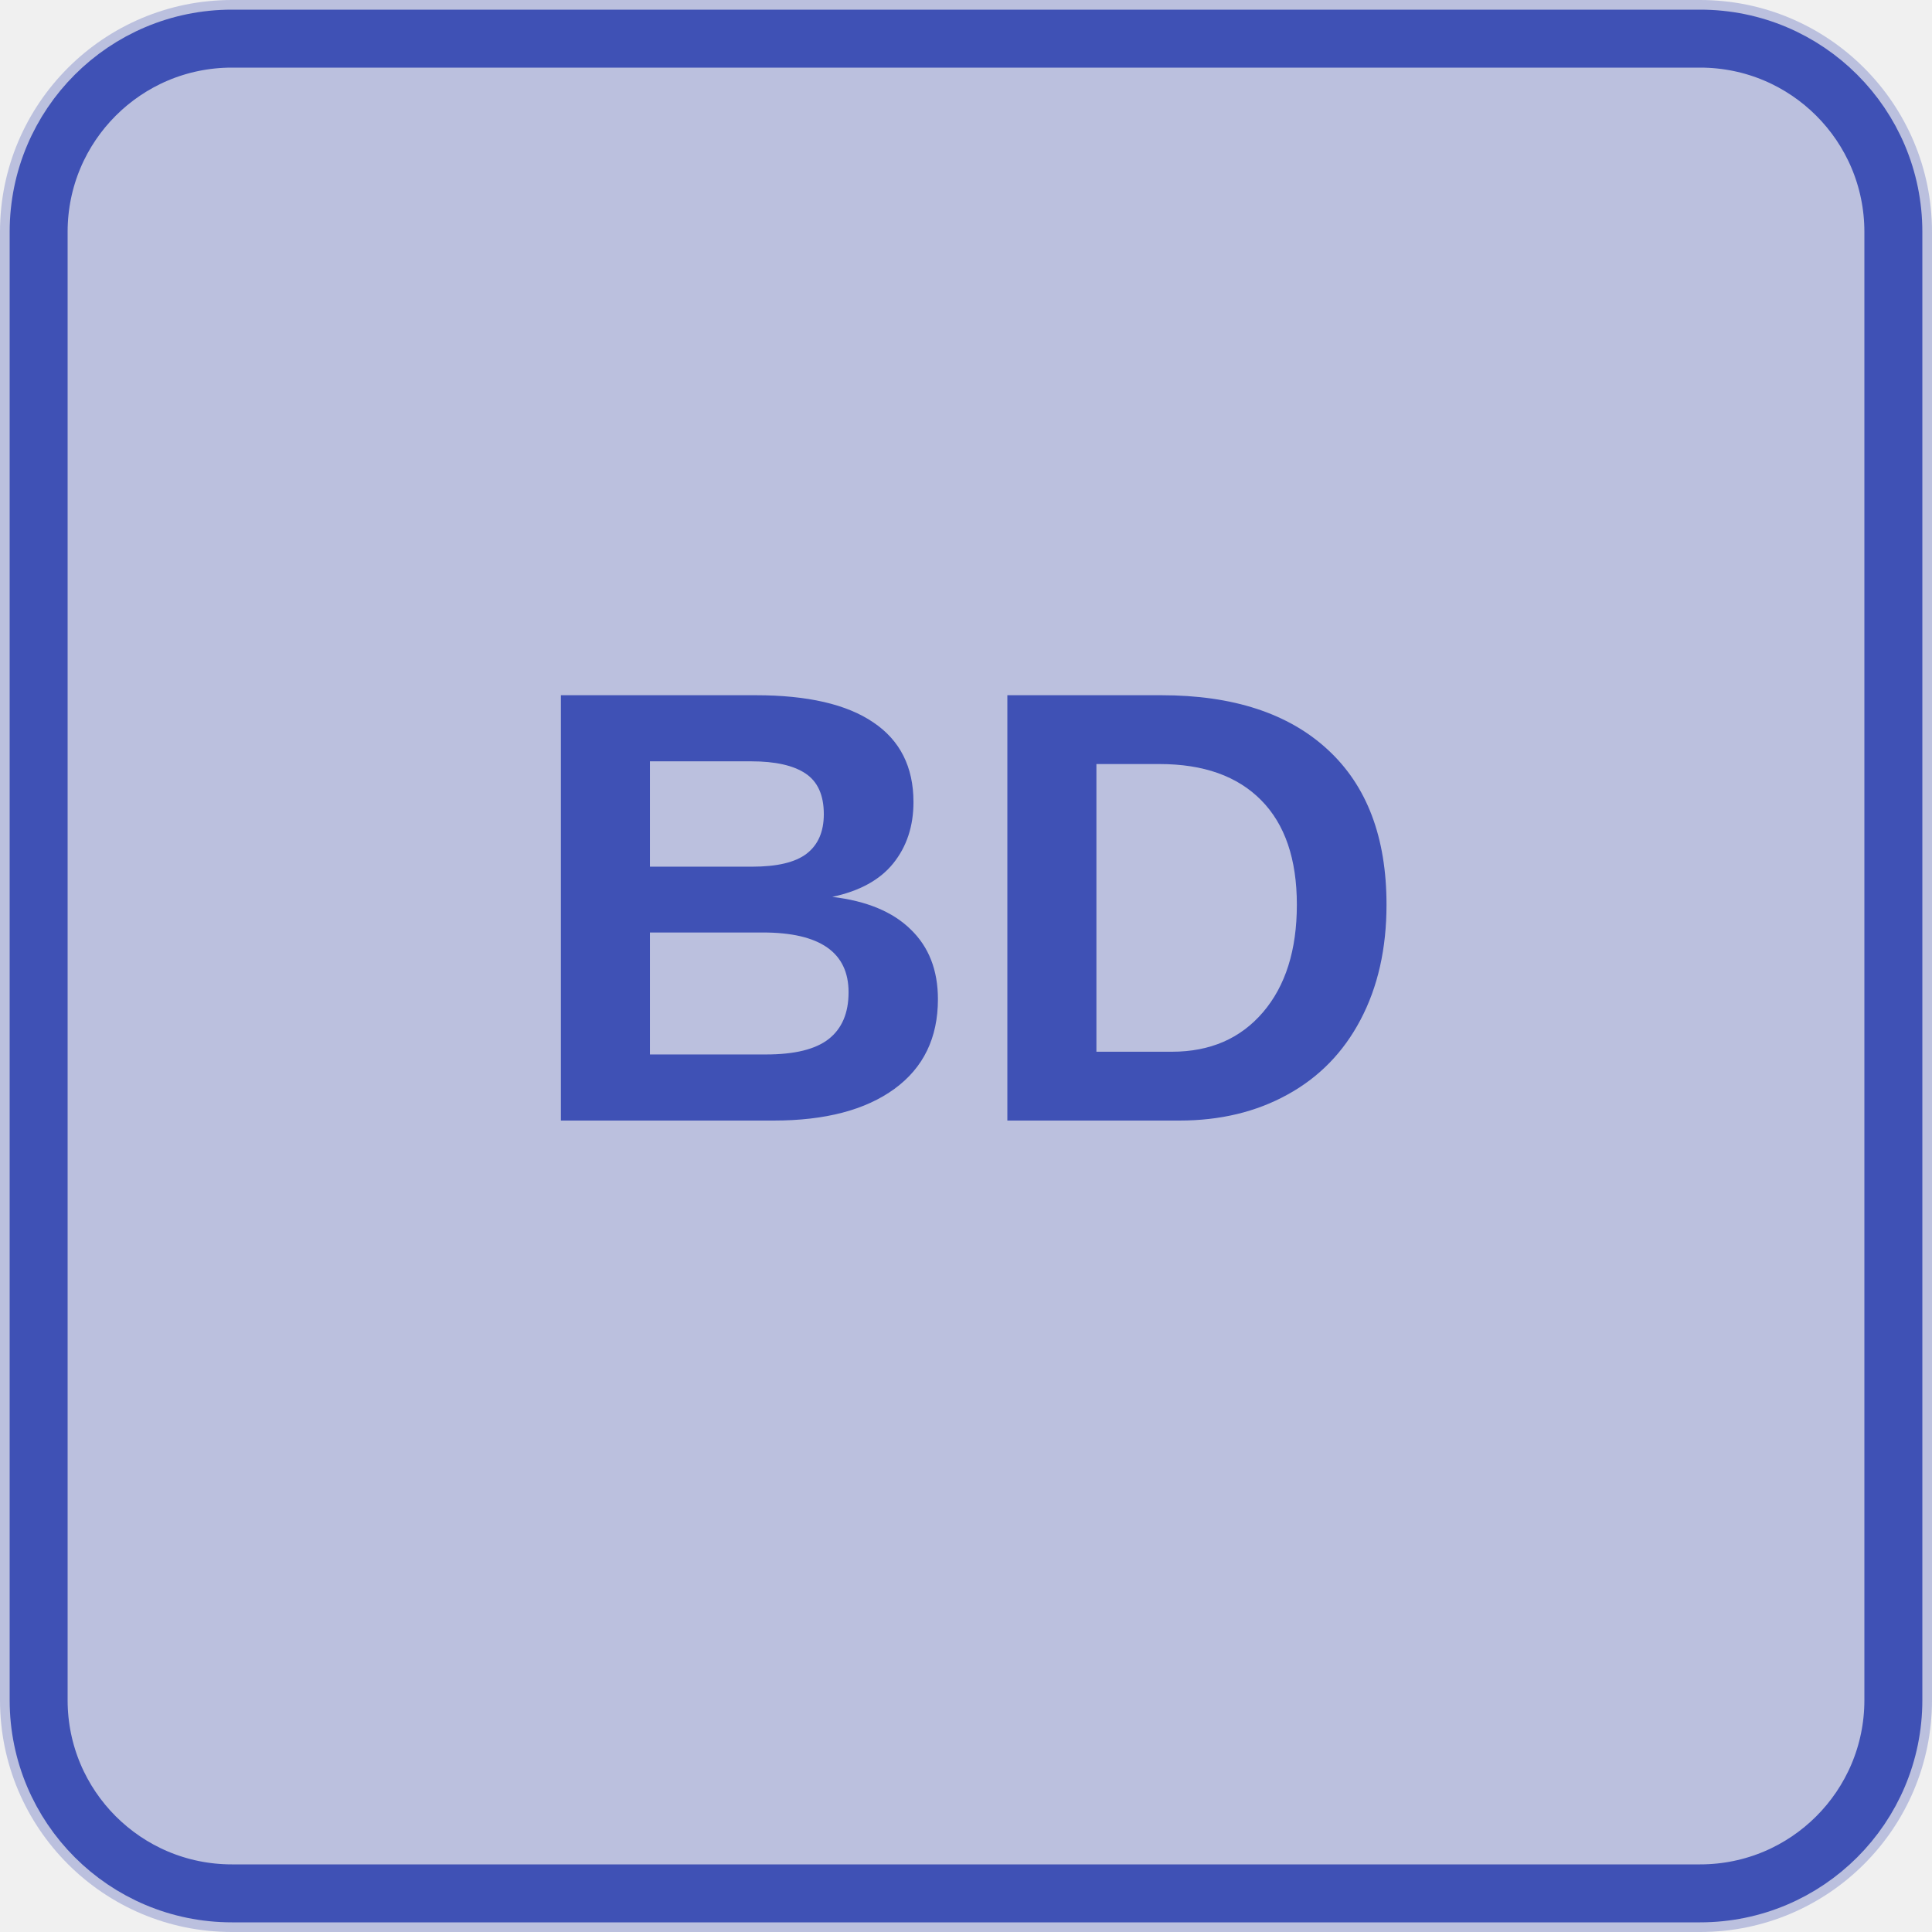
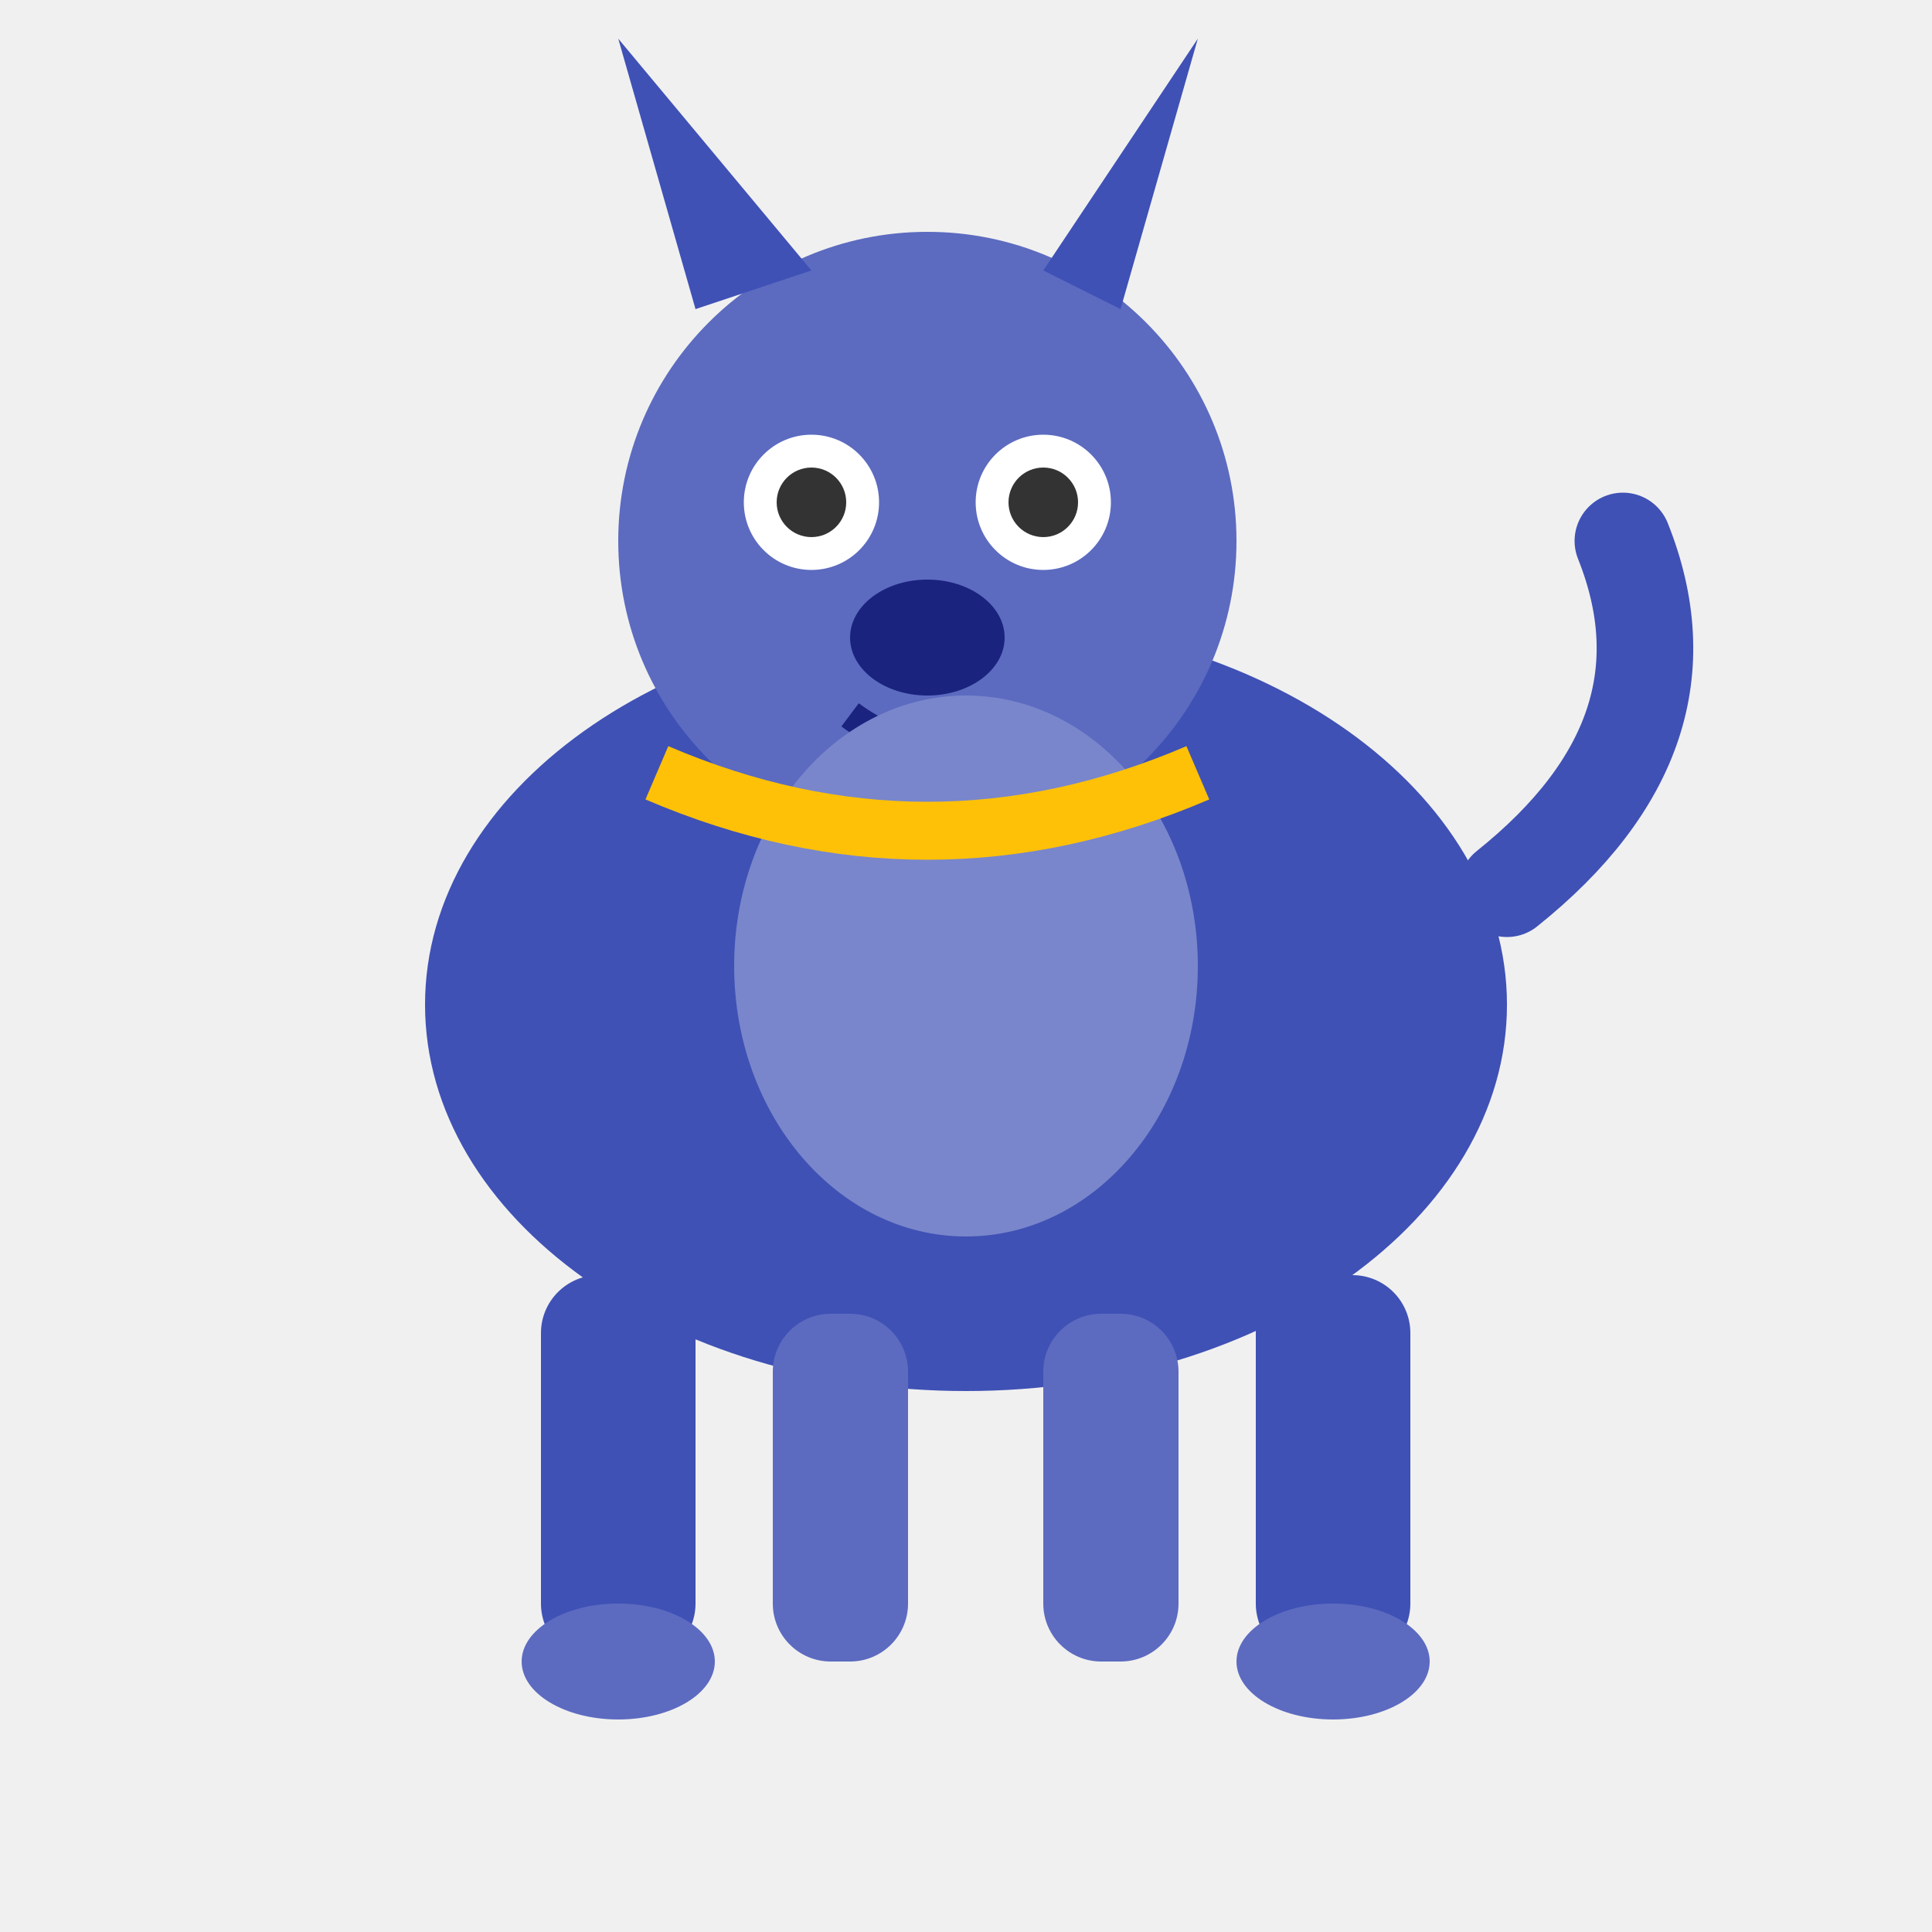
<svg xmlns="http://www.w3.org/2000/svg" width="100" height="100" viewBox="0 0 100 100">
-   <rect width="100" height="100" rx="12" fill="#3F51B5" opacity="0.3" />
-   <rect x="2" y="2" width="96" height="96" rx="10" fill="none" stroke="#3F51B5" stroke-width="3" />
-   <text x="50" y="58" font-family="Arial,sans-serif" font-size="32" font-weight="bold" fill="#3F51B5" text-anchor="middle">BD</text>
+   <ellipse cx="50" cy="52" rx="28" ry="20" fill="#3F51B5" />
+   <circle cx="48" cy="28" r="16" fill="#5C6BC0" />
+   <polygon points="36,16 32,2 42,14" fill="#3F51B5" />
+   <polygon points="58,16 62,2 54,14" fill="#3F51B5" />
+   <circle cx="42" cy="26" r="3.5" fill="white" />
+   <circle cx="42" cy="26" r="1.8" fill="#333" />
+   <circle cx="54" cy="26" r="3.5" fill="white" />
+   <circle cx="54" cy="26" r="1.8" fill="#333" />
+   <ellipse cx="48" cy="33" rx="4" ry="3" fill="#1A237E" />
+   <path d="M44 37 Q48 40 52 37" fill="none" stroke="#1A237E" stroke-width="1.5" />
+   <ellipse cx="50" cy="50" rx="12" ry="14" fill="#7986CB" />
+   <rect x="28" y="66" width="8" height="20" rx="3" fill="#3F51B5" />
+   <rect x="40" y="68" width="7" height="18" rx="3" fill="#5C6BC0" />
+   <rect x="54" y="68" width="7" height="18" rx="3" fill="#5C6BC0" />
+   <rect x="65" y="66" width="8" height="20" rx="3" fill="#3F51B5" />
+   <ellipse cx="32" cy="86" rx="5" ry="3" fill="#5C6BC0" />
+   <ellipse cx="69" cy="86" rx="5" ry="3" fill="#5C6BC0" />
+   <path d="M78 46 Q88 38 84 28" fill="none" stroke="#3F51B5" stroke-width="5" stroke-linecap="round" />
+   <path d="M34 40 Q48 46 62 40" fill="none" stroke="#FFC107" stroke-width="3" />
</svg>
